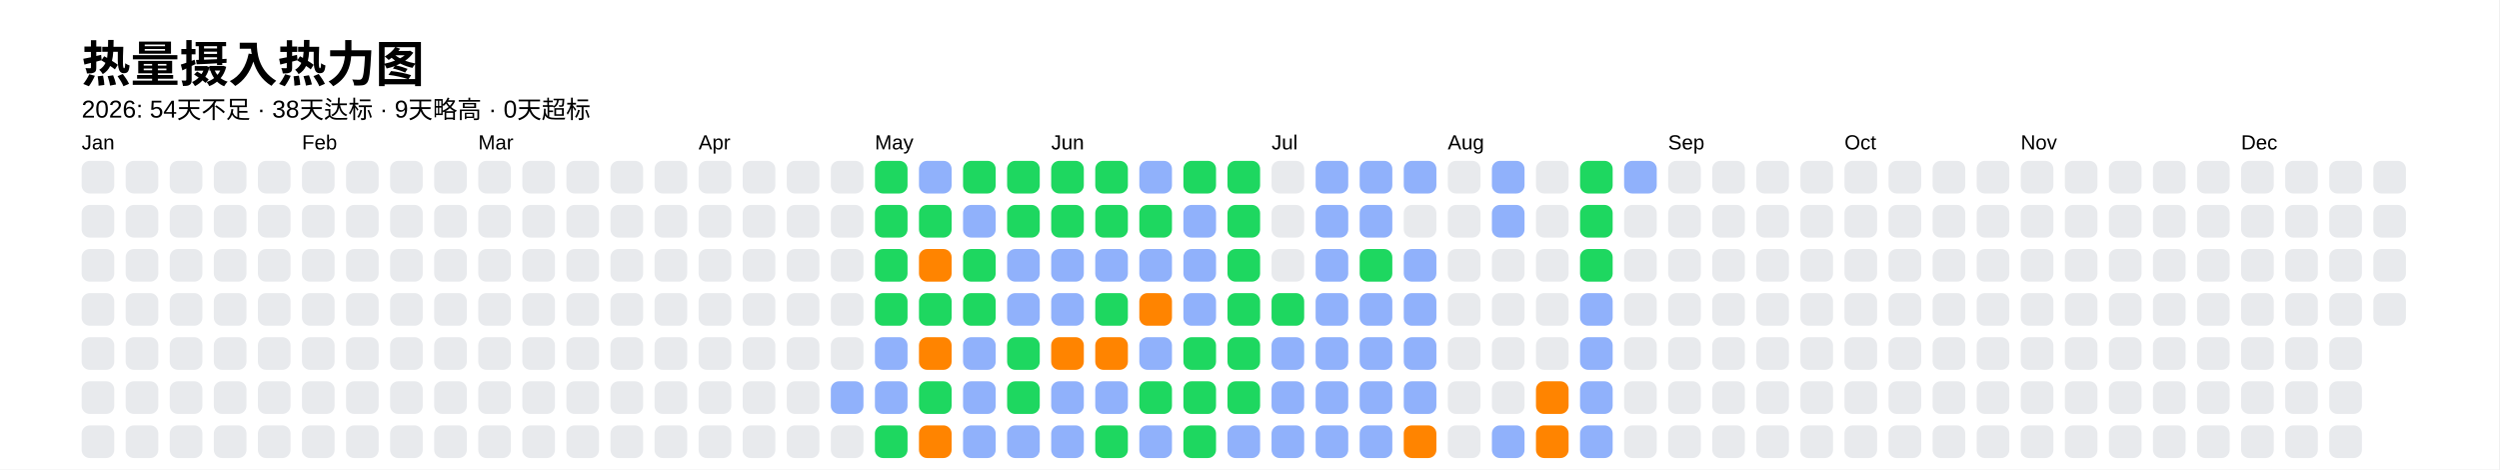
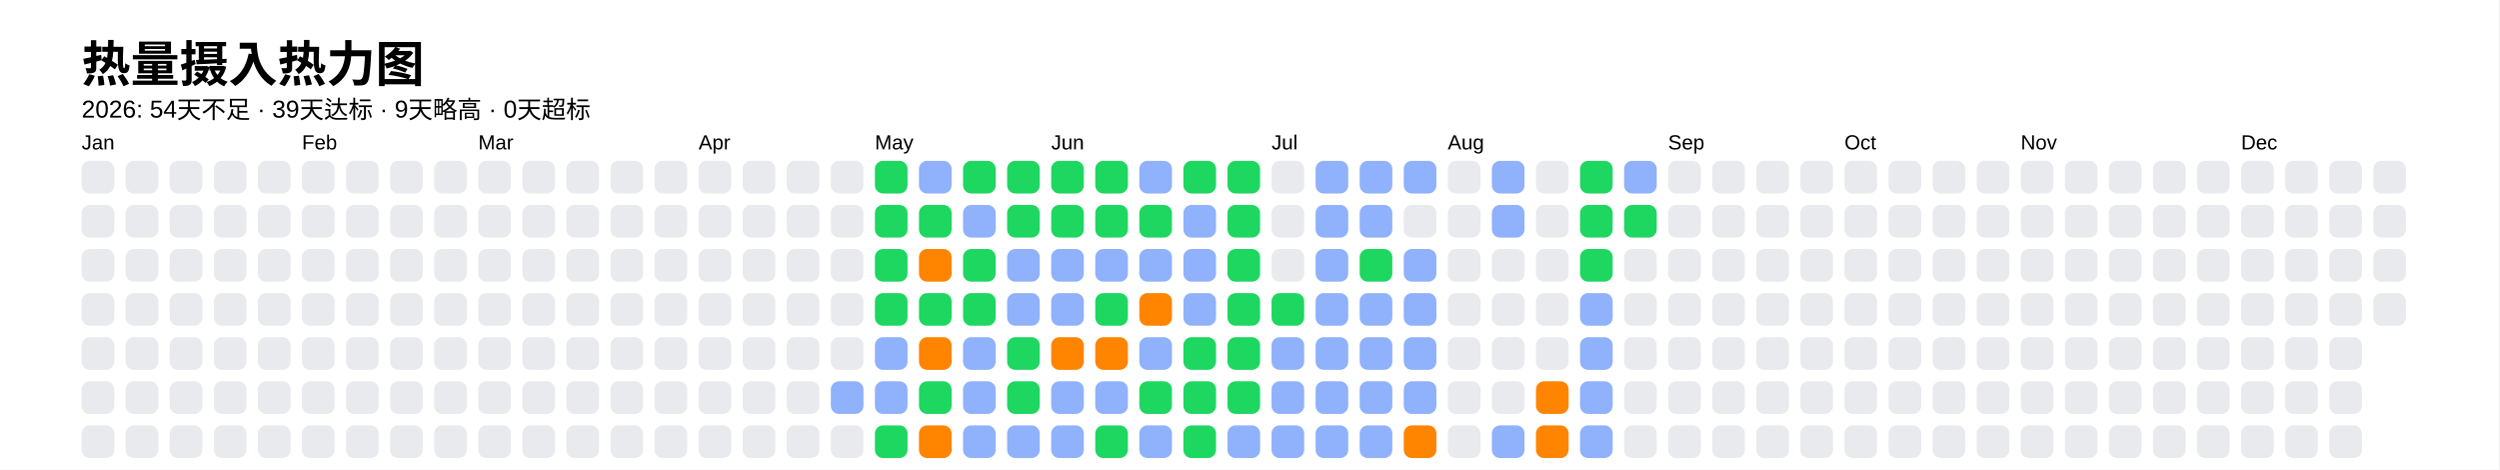
<svg xmlns="http://www.w3.org/2000/svg" style="background-color:white;" baseProfile="full" height="57.5mm" version="1.1" viewBox="0,0,306.2,57.5" width="306.2mm">
  <defs />
  <rect fill="#FFFFFF" height="57.5" width="306.2" x="0" y="0" />
  <text fill="#000000" style="font-size:6px; font-family:Arial; font-weight:bold;" x="10" y="10">热量摄入热力图</text>
-   <text fill="#000000" style="font-size:3px; font-family:Arial;" x="10" y="14.4">2026: 54天不足 · 38天达标 · 9天略高 · 0天超标</text>
+   <text fill="#000000" style="font-size:3px; font-family:Arial;" x="10" y="14.4">2026: 54天不足 · 39天达标 · 9天略高 · 0天超标</text>
  <text fill="#000000" style="font-size:2.5px; font-family:Arial" x="10" y="18.3">Jan</text>
  <rect fill="#E8EAED" height="4" rx="1" ry="1" width="4" x="10" y="19.7" />
  <rect fill="#E8EAED" height="4" rx="1" ry="1" width="4" x="10" y="25.1" />
  <rect fill="#E8EAED" height="4" rx="1" ry="1" width="4" x="10" y="30.5" />
  <rect fill="#E8EAED" height="4" rx="1" ry="1" width="4" x="10" y="35.9" />
  <rect fill="#E8EAED" height="4" rx="1" ry="1" width="4" x="10" y="41.3" />
  <rect fill="#E8EAED" height="4" rx="1" ry="1" width="4" x="10" y="46.7" />
  <rect fill="#E8EAED" height="4" rx="1" ry="1" width="4" x="10" y="52.1" />
  <rect fill="#E8EAED" height="4" rx="1" ry="1" width="4" x="15.4" y="19.7" />
  <rect fill="#E8EAED" height="4" rx="1" ry="1" width="4" x="15.4" y="25.1" />
  <rect fill="#E8EAED" height="4" rx="1" ry="1" width="4" x="15.4" y="30.5" />
  <rect fill="#E8EAED" height="4" rx="1" ry="1" width="4" x="15.4" y="35.9" />
  <rect fill="#E8EAED" height="4" rx="1" ry="1" width="4" x="15.4" y="41.3" />
  <rect fill="#E8EAED" height="4" rx="1" ry="1" width="4" x="15.4" y="46.7" />
  <rect fill="#E8EAED" height="4" rx="1" ry="1" width="4" x="15.4" y="52.1" />
  <rect fill="#E8EAED" height="4" rx="1" ry="1" width="4" x="20.8" y="19.7" />
  <rect fill="#E8EAED" height="4" rx="1" ry="1" width="4" x="20.8" y="25.1" />
  <rect fill="#E8EAED" height="4" rx="1" ry="1" width="4" x="20.8" y="30.5" />
  <rect fill="#E8EAED" height="4" rx="1" ry="1" width="4" x="20.8" y="35.9" />
  <rect fill="#E8EAED" height="4" rx="1" ry="1" width="4" x="20.8" y="41.3" />
  <rect fill="#E8EAED" height="4" rx="1" ry="1" width="4" x="20.8" y="46.7" />
  <rect fill="#E8EAED" height="4" rx="1" ry="1" width="4" x="20.8" y="52.1" />
  <rect fill="#E8EAED" height="4" rx="1" ry="1" width="4" x="26.2" y="19.7" />
  <rect fill="#E8EAED" height="4" rx="1" ry="1" width="4" x="26.2" y="25.1" />
  <rect fill="#E8EAED" height="4" rx="1" ry="1" width="4" x="26.2" y="30.5" />
  <rect fill="#E8EAED" height="4" rx="1" ry="1" width="4" x="26.2" y="35.9" />
  <rect fill="#E8EAED" height="4" rx="1" ry="1" width="4" x="26.2" y="41.3" />
  <rect fill="#E8EAED" height="4" rx="1" ry="1" width="4" x="26.2" y="46.7" />
  <rect fill="#E8EAED" height="4" rx="1" ry="1" width="4" x="26.2" y="52.1" />
  <rect fill="#E8EAED" height="4" rx="1" ry="1" width="4" x="31.6" y="19.7" />
  <rect fill="#E8EAED" height="4" rx="1" ry="1" width="4" x="31.6" y="25.1" />
  <rect fill="#E8EAED" height="4" rx="1" ry="1" width="4" x="31.6" y="30.5" />
  <rect fill="#E8EAED" height="4" rx="1" ry="1" width="4" x="31.6" y="35.9" />
  <rect fill="#E8EAED" height="4" rx="1" ry="1" width="4" x="31.6" y="41.3" />
  <rect fill="#E8EAED" height="4" rx="1" ry="1" width="4" x="31.6" y="46.7" />
  <rect fill="#E8EAED" height="4" rx="1" ry="1" width="4" x="31.6" y="52.1" />
  <text fill="#000000" style="font-size:2.5px; font-family:Arial" x="37.0" y="18.3">Feb</text>
  <rect fill="#E8EAED" height="4" rx="1" ry="1" width="4" x="37.0" y="19.7" />
  <rect fill="#E8EAED" height="4" rx="1" ry="1" width="4" x="37.0" y="25.1" />
  <rect fill="#E8EAED" height="4" rx="1" ry="1" width="4" x="37.0" y="30.5" />
  <rect fill="#E8EAED" height="4" rx="1" ry="1" width="4" x="37.0" y="35.9" />
  <rect fill="#E8EAED" height="4" rx="1" ry="1" width="4" x="37.0" y="41.3" />
  <rect fill="#E8EAED" height="4" rx="1" ry="1" width="4" x="37.0" y="46.7" />
  <rect fill="#E8EAED" height="4" rx="1" ry="1" width="4" x="37.0" y="52.1" />
  <rect fill="#E8EAED" height="4" rx="1" ry="1" width="4" x="42.4" y="19.7" />
  <rect fill="#E8EAED" height="4" rx="1" ry="1" width="4" x="42.4" y="25.1" />
  <rect fill="#E8EAED" height="4" rx="1" ry="1" width="4" x="42.4" y="30.5" />
  <rect fill="#E8EAED" height="4" rx="1" ry="1" width="4" x="42.4" y="35.9" />
  <rect fill="#E8EAED" height="4" rx="1" ry="1" width="4" x="42.4" y="41.3" />
  <rect fill="#E8EAED" height="4" rx="1" ry="1" width="4" x="42.4" y="46.7" />
  <rect fill="#E8EAED" height="4" rx="1" ry="1" width="4" x="42.4" y="52.1" />
  <rect fill="#E8EAED" height="4" rx="1" ry="1" width="4" x="47.8" y="19.7" />
  <rect fill="#E8EAED" height="4" rx="1" ry="1" width="4" x="47.8" y="25.1" />
  <rect fill="#E8EAED" height="4" rx="1" ry="1" width="4" x="47.8" y="30.5" />
  <rect fill="#E8EAED" height="4" rx="1" ry="1" width="4" x="47.8" y="35.9" />
  <rect fill="#E8EAED" height="4" rx="1" ry="1" width="4" x="47.8" y="41.3" />
  <rect fill="#E8EAED" height="4" rx="1" ry="1" width="4" x="47.8" y="46.7" />
  <rect fill="#E8EAED" height="4" rx="1" ry="1" width="4" x="47.8" y="52.1" />
  <rect fill="#E8EAED" height="4" rx="1" ry="1" width="4" x="53.2" y="19.7" />
  <rect fill="#E8EAED" height="4" rx="1" ry="1" width="4" x="53.2" y="25.1" />
  <rect fill="#E8EAED" height="4" rx="1" ry="1" width="4" x="53.2" y="30.5" />
  <rect fill="#E8EAED" height="4" rx="1" ry="1" width="4" x="53.2" y="35.9" />
  <rect fill="#E8EAED" height="4" rx="1" ry="1" width="4" x="53.2" y="41.3" />
  <rect fill="#E8EAED" height="4" rx="1" ry="1" width="4" x="53.2" y="46.7" />
  <rect fill="#E8EAED" height="4" rx="1" ry="1" width="4" x="53.2" y="52.1" />
  <text fill="#000000" style="font-size:2.5px; font-family:Arial" x="58.6" y="18.3">Mar</text>
  <rect fill="#E8EAED" height="4" rx="1" ry="1" width="4" x="58.6" y="19.7" />
  <rect fill="#E8EAED" height="4" rx="1" ry="1" width="4" x="58.6" y="25.1" />
  <rect fill="#E8EAED" height="4" rx="1" ry="1" width="4" x="58.6" y="30.5" />
  <rect fill="#E8EAED" height="4" rx="1" ry="1" width="4" x="58.6" y="35.9" />
  <rect fill="#E8EAED" height="4" rx="1" ry="1" width="4" x="58.6" y="41.3" />
  <rect fill="#E8EAED" height="4" rx="1" ry="1" width="4" x="58.6" y="46.7" />
  <rect fill="#E8EAED" height="4" rx="1" ry="1" width="4" x="58.6" y="52.1" />
  <rect fill="#E8EAED" height="4" rx="1" ry="1" width="4" x="64" y="19.7" />
  <rect fill="#E8EAED" height="4" rx="1" ry="1" width="4" x="64" y="25.1" />
  <rect fill="#E8EAED" height="4" rx="1" ry="1" width="4" x="64" y="30.5" />
  <rect fill="#E8EAED" height="4" rx="1" ry="1" width="4" x="64" y="35.9" />
  <rect fill="#E8EAED" height="4" rx="1" ry="1" width="4" x="64" y="41.3" />
  <rect fill="#E8EAED" height="4" rx="1" ry="1" width="4" x="64" y="46.7" />
  <rect fill="#E8EAED" height="4" rx="1" ry="1" width="4" x="64" y="52.1" />
  <rect fill="#E8EAED" height="4" rx="1" ry="1" width="4" x="69.4" y="19.7" />
  <rect fill="#E8EAED" height="4" rx="1" ry="1" width="4" x="69.4" y="25.1" />
  <rect fill="#E8EAED" height="4" rx="1" ry="1" width="4" x="69.4" y="30.5" />
  <rect fill="#E8EAED" height="4" rx="1" ry="1" width="4" x="69.4" y="35.9" />
  <rect fill="#E8EAED" height="4" rx="1" ry="1" width="4" x="69.4" y="41.3" />
  <rect fill="#E8EAED" height="4" rx="1" ry="1" width="4" x="69.4" y="46.7" />
  <rect fill="#E8EAED" height="4" rx="1" ry="1" width="4" x="69.4" y="52.1" />
  <rect fill="#E8EAED" height="4" rx="1" ry="1" width="4" x="74.8" y="19.7" />
  <rect fill="#E8EAED" height="4" rx="1" ry="1" width="4" x="74.8" y="25.1" />
  <rect fill="#E8EAED" height="4" rx="1" ry="1" width="4" x="74.8" y="30.5" />
  <rect fill="#E8EAED" height="4" rx="1" ry="1" width="4" x="74.8" y="35.9" />
  <rect fill="#E8EAED" height="4" rx="1" ry="1" width="4" x="74.8" y="41.3" />
  <rect fill="#E8EAED" height="4" rx="1" ry="1" width="4" x="74.8" y="46.7" />
  <rect fill="#E8EAED" height="4" rx="1" ry="1" width="4" x="74.8" y="52.1" />
  <rect fill="#E8EAED" height="4" rx="1" ry="1" width="4" x="80.2" y="19.7" />
  <rect fill="#E8EAED" height="4" rx="1" ry="1" width="4" x="80.2" y="25.1" />
  <rect fill="#E8EAED" height="4" rx="1" ry="1" width="4" x="80.2" y="30.5" />
  <rect fill="#E8EAED" height="4" rx="1" ry="1" width="4" x="80.2" y="35.9" />
  <rect fill="#E8EAED" height="4" rx="1" ry="1" width="4" x="80.2" y="41.3" />
  <rect fill="#E8EAED" height="4" rx="1" ry="1" width="4" x="80.2" y="46.7" />
  <rect fill="#E8EAED" height="4" rx="1" ry="1" width="4" x="80.2" y="52.1" />
  <text fill="#000000" style="font-size:2.5px; font-family:Arial" x="85.6" y="18.3">Apr</text>
  <rect fill="#E8EAED" height="4" rx="1" ry="1" width="4" x="85.6" y="19.7" />
  <rect fill="#E8EAED" height="4" rx="1" ry="1" width="4" x="85.6" y="25.1" />
  <rect fill="#E8EAED" height="4" rx="1" ry="1" width="4" x="85.6" y="30.5" />
  <rect fill="#E8EAED" height="4" rx="1" ry="1" width="4" x="85.6" y="35.9" />
  <rect fill="#E8EAED" height="4" rx="1" ry="1" width="4" x="85.6" y="41.3" />
  <rect fill="#E8EAED" height="4" rx="1" ry="1" width="4" x="85.6" y="46.7" />
  <rect fill="#E8EAED" height="4" rx="1" ry="1" width="4" x="85.6" y="52.1" />
  <rect fill="#E8EAED" height="4" rx="1" ry="1" width="4" x="91" y="19.7" />
  <rect fill="#E8EAED" height="4" rx="1" ry="1" width="4" x="91" y="25.1" />
  <rect fill="#E8EAED" height="4" rx="1" ry="1" width="4" x="91" y="30.5" />
  <rect fill="#E8EAED" height="4" rx="1" ry="1" width="4" x="91" y="35.9" />
  <rect fill="#E8EAED" height="4" rx="1" ry="1" width="4" x="91" y="41.3" />
  <rect fill="#E8EAED" height="4" rx="1" ry="1" width="4" x="91" y="46.7" />
  <rect fill="#E8EAED" height="4" rx="1" ry="1" width="4" x="91" y="52.1" />
  <rect fill="#E8EAED" height="4" rx="1" ry="1" width="4" x="96.4" y="19.7" />
  <rect fill="#E8EAED" height="4" rx="1" ry="1" width="4" x="96.4" y="25.1" />
  <rect fill="#E8EAED" height="4" rx="1" ry="1" width="4" x="96.4" y="30.5" />
  <rect fill="#E8EAED" height="4" rx="1" ry="1" width="4" x="96.4" y="35.9" />
  <rect fill="#E8EAED" height="4" rx="1" ry="1" width="4" x="96.4" y="41.3" />
  <rect fill="#E8EAED" height="4" rx="1" ry="1" width="4" x="96.4" y="46.7" />
  <rect fill="#E8EAED" height="4" rx="1" ry="1" width="4" x="96.4" y="52.1" />
  <rect fill="#E8EAED" height="4" rx="1" ry="1" width="4" x="101.8" y="19.7" />
  <rect fill="#E8EAED" height="4" rx="1" ry="1" width="4" x="101.8" y="25.1" />
  <rect fill="#E8EAED" height="4" rx="1" ry="1" width="4" x="101.8" y="30.5" />
  <rect fill="#E8EAED" height="4" rx="1" ry="1" width="4" x="101.8" y="35.9" />
  <rect fill="#E8EAED" height="4" rx="1" ry="1" width="4" x="101.8" y="41.3" />
  <rect fill="#90b1fb" height="4" rx="1" ry="1" width="4" x="101.8" y="46.7" />
  <rect fill="#E8EAED" height="4" rx="1" ry="1" width="4" x="101.8" y="52.1" />
  <text fill="#000000" style="font-size:2.5px; font-family:Arial" x="107.2" y="18.3">May</text>
  <rect fill="#1ed760" height="4" rx="1" ry="1" width="4" x="107.2" y="19.7" />
  <rect fill="#1ed760" height="4" rx="1" ry="1" width="4" x="107.2" y="25.1" />
  <rect fill="#1ed760" height="4" rx="1" ry="1" width="4" x="107.2" y="30.5" />
  <rect fill="#1ed760" height="4" rx="1" ry="1" width="4" x="107.2" y="35.9" />
  <rect fill="#90b1fb" height="4" rx="1" ry="1" width="4" x="107.2" y="41.3" />
  <rect fill="#90b1fb" height="4" rx="1" ry="1" width="4" x="107.2" y="46.7" />
  <rect fill="#1ed760" height="4" rx="1" ry="1" width="4" x="107.2" y="52.1" />
  <rect fill="#90b1fb" height="4" rx="1" ry="1" width="4" x="112.6" y="19.7" />
  <rect fill="#1ed760" height="4" rx="1" ry="1" width="4" x="112.6" y="25.1" />
  <rect fill="#ff8400" height="4" rx="1" ry="1" width="4" x="112.6" y="30.5" />
  <rect fill="#1ed760" height="4" rx="1" ry="1" width="4" x="112.6" y="35.9" />
  <rect fill="#ff8400" height="4" rx="1" ry="1" width="4" x="112.6" y="41.3" />
  <rect fill="#1ed760" height="4" rx="1" ry="1" width="4" x="112.6" y="46.7" />
  <rect fill="#ff8400" height="4" rx="1" ry="1" width="4" x="112.6" y="52.1" />
  <rect fill="#1ed760" height="4" rx="1" ry="1" width="4" x="118" y="19.7" />
  <rect fill="#90b1fb" height="4" rx="1" ry="1" width="4" x="118" y="25.1" />
  <rect fill="#1ed760" height="4" rx="1" ry="1" width="4" x="118" y="30.5" />
  <rect fill="#1ed760" height="4" rx="1" ry="1" width="4" x="118" y="35.9" />
  <rect fill="#90b1fb" height="4" rx="1" ry="1" width="4" x="118" y="41.3" />
  <rect fill="#90b1fb" height="4" rx="1" ry="1" width="4" x="118" y="46.7" />
  <rect fill="#90b1fb" height="4" rx="1" ry="1" width="4" x="118" y="52.1" />
  <rect fill="#1ed760" height="4" rx="1" ry="1" width="4" x="123.4" y="19.7" />
  <rect fill="#1ed760" height="4" rx="1" ry="1" width="4" x="123.4" y="25.1" />
  <rect fill="#90b1fb" height="4" rx="1" ry="1" width="4" x="123.4" y="30.5" />
  <rect fill="#90b1fb" height="4" rx="1" ry="1" width="4" x="123.4" y="35.9" />
  <rect fill="#1ed760" height="4" rx="1" ry="1" width="4" x="123.4" y="41.3" />
  <rect fill="#1ed760" height="4" rx="1" ry="1" width="4" x="123.4" y="46.7" />
  <rect fill="#90b1fb" height="4" rx="1" ry="1" width="4" x="123.4" y="52.1" />
  <text fill="#000000" style="font-size:2.5px; font-family:Arial" x="128.8" y="18.3">Jun</text>
  <rect fill="#1ed760" height="4" rx="1" ry="1" width="4" x="128.8" y="19.7" />
  <rect fill="#1ed760" height="4" rx="1" ry="1" width="4" x="128.8" y="25.1" />
  <rect fill="#90b1fb" height="4" rx="1" ry="1" width="4" x="128.8" y="30.5" />
  <rect fill="#90b1fb" height="4" rx="1" ry="1" width="4" x="128.8" y="35.9" />
  <rect fill="#ff8400" height="4" rx="1" ry="1" width="4" x="128.8" y="41.3" />
  <rect fill="#90b1fb" height="4" rx="1" ry="1" width="4" x="128.8" y="46.7" />
  <rect fill="#90b1fb" height="4" rx="1" ry="1" width="4" x="128.8" y="52.1" />
  <rect fill="#1ed760" height="4" rx="1" ry="1" width="4" x="134.2" y="19.7" />
  <rect fill="#1ed760" height="4" rx="1" ry="1" width="4" x="134.2" y="25.1" />
  <rect fill="#90b1fb" height="4" rx="1" ry="1" width="4" x="134.2" y="30.5" />
  <rect fill="#1ed760" height="4" rx="1" ry="1" width="4" x="134.2" y="35.9" />
  <rect fill="#ff8400" height="4" rx="1" ry="1" width="4" x="134.2" y="41.3" />
  <rect fill="#90b1fb" height="4" rx="1" ry="1" width="4" x="134.2" y="46.7" />
  <rect fill="#1ed760" height="4" rx="1" ry="1" width="4" x="134.2" y="52.1" />
  <rect fill="#90b1fb" height="4" rx="1" ry="1" width="4" x="139.6" y="19.7" />
  <rect fill="#1ed760" height="4" rx="1" ry="1" width="4" x="139.6" y="25.1" />
  <rect fill="#90b1fb" height="4" rx="1" ry="1" width="4" x="139.6" y="30.5" />
  <rect fill="#ff8400" height="4" rx="1" ry="1" width="4" x="139.6" y="35.9" />
  <rect fill="#90b1fb" height="4" rx="1" ry="1" width="4" x="139.6" y="41.3" />
  <rect fill="#1ed760" height="4" rx="1" ry="1" width="4" x="139.6" y="46.7" />
  <rect fill="#90b1fb" height="4" rx="1" ry="1" width="4" x="139.6" y="52.1" />
  <rect fill="#1ed760" height="4" rx="1" ry="1" width="4" x="145" y="19.7" />
  <rect fill="#90b1fb" height="4" rx="1" ry="1" width="4" x="145" y="25.1" />
  <rect fill="#90b1fb" height="4" rx="1" ry="1" width="4" x="145" y="30.5" />
  <rect fill="#90b1fb" height="4" rx="1" ry="1" width="4" x="145" y="35.9" />
  <rect fill="#1ed760" height="4" rx="1" ry="1" width="4" x="145" y="41.3" />
  <rect fill="#1ed760" height="4" rx="1" ry="1" width="4" x="145" y="46.7" />
  <rect fill="#1ed760" height="4" rx="1" ry="1" width="4" x="145" y="52.1" />
  <rect fill="#1ed760" height="4" rx="1" ry="1" width="4" x="150.4" y="19.7" />
  <rect fill="#1ed760" height="4" rx="1" ry="1" width="4" x="150.4" y="25.1" />
  <rect fill="#1ed760" height="4" rx="1" ry="1" width="4" x="150.4" y="30.5" />
  <rect fill="#1ed760" height="4" rx="1" ry="1" width="4" x="150.4" y="35.9" />
  <rect fill="#1ed760" height="4" rx="1" ry="1" width="4" x="150.4" y="41.3" />
  <rect fill="#1ed760" height="4" rx="1" ry="1" width="4" x="150.4" y="46.7" />
  <rect fill="#90b1fb" height="4" rx="1" ry="1" width="4" x="150.4" y="52.1" />
  <text fill="#000000" style="font-size:2.5px; font-family:Arial" x="155.8" y="18.3">Jul</text>
  <rect fill="#E8EAED" height="4" rx="1" ry="1" width="4" x="155.8" y="19.7" />
  <rect fill="#E8EAED" height="4" rx="1" ry="1" width="4" x="155.8" y="25.1" />
  <rect fill="#E8EAED" height="4" rx="1" ry="1" width="4" x="155.8" y="30.5" />
  <rect fill="#1ed760" height="4" rx="1" ry="1" width="4" x="155.8" y="35.9" />
  <rect fill="#90b1fb" height="4" rx="1" ry="1" width="4" x="155.8" y="41.3" />
  <rect fill="#90b1fb" height="4" rx="1" ry="1" width="4" x="155.8" y="46.7" />
  <rect fill="#90b1fb" height="4" rx="1" ry="1" width="4" x="155.8" y="52.1" />
  <rect fill="#90b1fb" height="4" rx="1" ry="1" width="4" x="161.2" y="19.7" />
  <rect fill="#90b1fb" height="4" rx="1" ry="1" width="4" x="161.2" y="25.1" />
  <rect fill="#90b1fb" height="4" rx="1" ry="1" width="4" x="161.2" y="30.5" />
  <rect fill="#90b1fb" height="4" rx="1" ry="1" width="4" x="161.2" y="35.9" />
  <rect fill="#90b1fb" height="4" rx="1" ry="1" width="4" x="161.2" y="41.3" />
  <rect fill="#90b1fb" height="4" rx="1" ry="1" width="4" x="161.2" y="46.7" />
  <rect fill="#90b1fb" height="4" rx="1" ry="1" width="4" x="161.2" y="52.1" />
  <rect fill="#90b1fb" height="4" rx="1" ry="1" width="4" x="166.6" y="19.7" />
  <rect fill="#90b1fb" height="4" rx="1" ry="1" width="4" x="166.6" y="25.1" />
  <rect fill="#1ed760" height="4" rx="1" ry="1" width="4" x="166.6" y="30.5" />
  <rect fill="#90b1fb" height="4" rx="1" ry="1" width="4" x="166.6" y="35.9" />
  <rect fill="#90b1fb" height="4" rx="1" ry="1" width="4" x="166.6" y="41.3" />
  <rect fill="#90b1fb" height="4" rx="1" ry="1" width="4" x="166.6" y="46.7" />
  <rect fill="#90b1fb" height="4" rx="1" ry="1" width="4" x="166.6" y="52.1" />
  <rect fill="#90b1fb" height="4" rx="1" ry="1" width="4" x="172" y="19.7" />
  <rect fill="#E8EAED" height="4" rx="1" ry="1" width="4" x="172" y="25.1" />
  <rect fill="#90b1fb" height="4" rx="1" ry="1" width="4" x="172" y="30.5" />
  <rect fill="#90b1fb" height="4" rx="1" ry="1" width="4" x="172" y="35.9" />
  <rect fill="#90b1fb" height="4" rx="1" ry="1" width="4" x="172" y="41.3" />
  <rect fill="#90b1fb" height="4" rx="1" ry="1" width="4" x="172" y="46.7" />
  <rect fill="#ff8400" height="4" rx="1" ry="1" width="4" x="172" y="52.1" />
  <text fill="#000000" style="font-size:2.5px; font-family:Arial" x="177.4" y="18.3">Aug</text>
  <rect fill="#E8EAED" height="4" rx="1" ry="1" width="4" x="177.4" y="19.7" />
  <rect fill="#E8EAED" height="4" rx="1" ry="1" width="4" x="177.4" y="25.1" />
  <rect fill="#E8EAED" height="4" rx="1" ry="1" width="4" x="177.4" y="30.5" />
  <rect fill="#E8EAED" height="4" rx="1" ry="1" width="4" x="177.4" y="35.9" />
  <rect fill="#E8EAED" height="4" rx="1" ry="1" width="4" x="177.4" y="41.3" />
  <rect fill="#E8EAED" height="4" rx="1" ry="1" width="4" x="177.4" y="46.7" />
  <rect fill="#E8EAED" height="4" rx="1" ry="1" width="4" x="177.4" y="52.1" />
  <rect fill="#90b1fb" height="4" rx="1" ry="1" width="4" x="182.8" y="19.7" />
  <rect fill="#90b1fb" height="4" rx="1" ry="1" width="4" x="182.8" y="25.1" />
  <rect fill="#E8EAED" height="4" rx="1" ry="1" width="4" x="182.8" y="30.5" />
  <rect fill="#E8EAED" height="4" rx="1" ry="1" width="4" x="182.8" y="35.9" />
  <rect fill="#E8EAED" height="4" rx="1" ry="1" width="4" x="182.8" y="41.3" />
  <rect fill="#E8EAED" height="4" rx="1" ry="1" width="4" x="182.8" y="46.7" />
  <rect fill="#90b1fb" height="4" rx="1" ry="1" width="4" x="182.8" y="52.1" />
  <rect fill="#E8EAED" height="4" rx="1" ry="1" width="4" x="188.2" y="19.7" />
  <rect fill="#E8EAED" height="4" rx="1" ry="1" width="4" x="188.2" y="25.1" />
  <rect fill="#E8EAED" height="4" rx="1" ry="1" width="4" x="188.2" y="30.5" />
  <rect fill="#E8EAED" height="4" rx="1" ry="1" width="4" x="188.2" y="35.9" />
  <rect fill="#E8EAED" height="4" rx="1" ry="1" width="4" x="188.2" y="41.3" />
  <rect fill="#ff8400" height="4" rx="1" ry="1" width="4" x="188.2" y="46.7" />
  <rect fill="#ff8400" height="4" rx="1" ry="1" width="4" x="188.2" y="52.1" />
  <rect fill="#1ed760" height="4" rx="1" ry="1" width="4" x="193.6" y="19.7" />
  <rect fill="#1ed760" height="4" rx="1" ry="1" width="4" x="193.6" y="25.1" />
  <rect fill="#1ed760" height="4" rx="1" ry="1" width="4" x="193.6" y="30.5" />
  <rect fill="#90b1fb" height="4" rx="1" ry="1" width="4" x="193.6" y="35.9" />
  <rect fill="#90b1fb" height="4" rx="1" ry="1" width="4" x="193.6" y="41.3" />
  <rect fill="#90b1fb" height="4" rx="1" ry="1" width="4" x="193.6" y="46.7" />
  <rect fill="#90b1fb" height="4" rx="1" ry="1" width="4" x="193.6" y="52.1" />
  <rect fill="#90b1fb" height="4" rx="1" ry="1" width="4" x="199" y="19.7" />
-   <rect fill="#E8EAED" height="4" rx="1" ry="1" width="4" x="199" y="25.1" />
+   <rect fill="#1ed760" height="4" rx="1" ry="1" width="4" x="199" y="25.1" />
  <rect fill="#E8EAED" height="4" rx="1" ry="1" width="4" x="199" y="30.5" />
  <rect fill="#E8EAED" height="4" rx="1" ry="1" width="4" x="199" y="35.9" />
  <rect fill="#E8EAED" height="4" rx="1" ry="1" width="4" x="199" y="41.3" />
  <rect fill="#E8EAED" height="4" rx="1" ry="1" width="4" x="199" y="46.7" />
  <rect fill="#E8EAED" height="4" rx="1" ry="1" width="4" x="199" y="52.1" />
  <text fill="#000000" style="font-size:2.5px; font-family:Arial" x="204.4" y="18.3">Sep</text>
  <rect fill="#E8EAED" height="4" rx="1" ry="1" width="4" x="204.4" y="19.7" />
  <rect fill="#E8EAED" height="4" rx="1" ry="1" width="4" x="204.4" y="25.1" />
  <rect fill="#E8EAED" height="4" rx="1" ry="1" width="4" x="204.4" y="30.5" />
  <rect fill="#E8EAED" height="4" rx="1" ry="1" width="4" x="204.4" y="35.9" />
  <rect fill="#E8EAED" height="4" rx="1" ry="1" width="4" x="204.4" y="41.3" />
  <rect fill="#E8EAED" height="4" rx="1" ry="1" width="4" x="204.4" y="46.7" />
  <rect fill="#E8EAED" height="4" rx="1" ry="1" width="4" x="204.4" y="52.1" />
  <rect fill="#E8EAED" height="4" rx="1" ry="1" width="4" x="209.8" y="19.7" />
  <rect fill="#E8EAED" height="4" rx="1" ry="1" width="4" x="209.8" y="25.1" />
  <rect fill="#E8EAED" height="4" rx="1" ry="1" width="4" x="209.8" y="30.5" />
  <rect fill="#E8EAED" height="4" rx="1" ry="1" width="4" x="209.8" y="35.9" />
  <rect fill="#E8EAED" height="4" rx="1" ry="1" width="4" x="209.8" y="41.3" />
  <rect fill="#E8EAED" height="4" rx="1" ry="1" width="4" x="209.8" y="46.7" />
  <rect fill="#E8EAED" height="4" rx="1" ry="1" width="4" x="209.8" y="52.1" />
  <rect fill="#E8EAED" height="4" rx="1" ry="1" width="4" x="215.2" y="19.7" />
  <rect fill="#E8EAED" height="4" rx="1" ry="1" width="4" x="215.2" y="25.1" />
  <rect fill="#E8EAED" height="4" rx="1" ry="1" width="4" x="215.2" y="30.5" />
  <rect fill="#E8EAED" height="4" rx="1" ry="1" width="4" x="215.2" y="35.9" />
  <rect fill="#E8EAED" height="4" rx="1" ry="1" width="4" x="215.2" y="41.3" />
  <rect fill="#E8EAED" height="4" rx="1" ry="1" width="4" x="215.2" y="46.7" />
  <rect fill="#E8EAED" height="4" rx="1" ry="1" width="4" x="215.2" y="52.1" />
  <rect fill="#E8EAED" height="4" rx="1" ry="1" width="4" x="220.6" y="19.7" />
  <rect fill="#E8EAED" height="4" rx="1" ry="1" width="4" x="220.6" y="25.1" />
  <rect fill="#E8EAED" height="4" rx="1" ry="1" width="4" x="220.6" y="30.5" />
  <rect fill="#E8EAED" height="4" rx="1" ry="1" width="4" x="220.6" y="35.9" />
  <rect fill="#E8EAED" height="4" rx="1" ry="1" width="4" x="220.6" y="41.3" />
  <rect fill="#E8EAED" height="4" rx="1" ry="1" width="4" x="220.6" y="46.7" />
  <rect fill="#E8EAED" height="4" rx="1" ry="1" width="4" x="220.6" y="52.1" />
  <text fill="#000000" style="font-size:2.5px; font-family:Arial" x="226" y="18.3">Oct</text>
  <rect fill="#E8EAED" height="4" rx="1" ry="1" width="4" x="226" y="19.7" />
  <rect fill="#E8EAED" height="4" rx="1" ry="1" width="4" x="226" y="25.1" />
  <rect fill="#E8EAED" height="4" rx="1" ry="1" width="4" x="226" y="30.5" />
  <rect fill="#E8EAED" height="4" rx="1" ry="1" width="4" x="226" y="35.9" />
  <rect fill="#E8EAED" height="4" rx="1" ry="1" width="4" x="226" y="41.3" />
  <rect fill="#E8EAED" height="4" rx="1" ry="1" width="4" x="226" y="46.7" />
  <rect fill="#E8EAED" height="4" rx="1" ry="1" width="4" x="226" y="52.1" />
  <rect fill="#E8EAED" height="4" rx="1" ry="1" width="4" x="231.4" y="19.7" />
  <rect fill="#E8EAED" height="4" rx="1" ry="1" width="4" x="231.4" y="25.1" />
  <rect fill="#E8EAED" height="4" rx="1" ry="1" width="4" x="231.4" y="30.5" />
  <rect fill="#E8EAED" height="4" rx="1" ry="1" width="4" x="231.4" y="35.9" />
  <rect fill="#E8EAED" height="4" rx="1" ry="1" width="4" x="231.4" y="41.3" />
  <rect fill="#E8EAED" height="4" rx="1" ry="1" width="4" x="231.4" y="46.7" />
  <rect fill="#E8EAED" height="4" rx="1" ry="1" width="4" x="231.4" y="52.1" />
  <rect fill="#E8EAED" height="4" rx="1" ry="1" width="4" x="236.8" y="19.7" />
  <rect fill="#E8EAED" height="4" rx="1" ry="1" width="4" x="236.8" y="25.1" />
  <rect fill="#E8EAED" height="4" rx="1" ry="1" width="4" x="236.8" y="30.5" />
  <rect fill="#E8EAED" height="4" rx="1" ry="1" width="4" x="236.8" y="35.9" />
  <rect fill="#E8EAED" height="4" rx="1" ry="1" width="4" x="236.8" y="41.3" />
  <rect fill="#E8EAED" height="4" rx="1" ry="1" width="4" x="236.8" y="46.7" />
  <rect fill="#E8EAED" height="4" rx="1" ry="1" width="4" x="236.8" y="52.1" />
  <rect fill="#E8EAED" height="4" rx="1" ry="1" width="4" x="242.2" y="19.7" />
  <rect fill="#E8EAED" height="4" rx="1" ry="1" width="4" x="242.2" y="25.1" />
  <rect fill="#E8EAED" height="4" rx="1" ry="1" width="4" x="242.2" y="30.5" />
  <rect fill="#E8EAED" height="4" rx="1" ry="1" width="4" x="242.2" y="35.9" />
  <rect fill="#E8EAED" height="4" rx="1" ry="1" width="4" x="242.2" y="41.3" />
  <rect fill="#E8EAED" height="4" rx="1" ry="1" width="4" x="242.2" y="46.7" />
  <rect fill="#E8EAED" height="4" rx="1" ry="1" width="4" x="242.2" y="52.1" />
  <text fill="#000000" style="font-size:2.5px; font-family:Arial" x="247.6" y="18.3">Nov</text>
  <rect fill="#E8EAED" height="4" rx="1" ry="1" width="4" x="247.6" y="19.7" />
  <rect fill="#E8EAED" height="4" rx="1" ry="1" width="4" x="247.6" y="25.1" />
  <rect fill="#E8EAED" height="4" rx="1" ry="1" width="4" x="247.6" y="30.5" />
  <rect fill="#E8EAED" height="4" rx="1" ry="1" width="4" x="247.6" y="35.9" />
  <rect fill="#E8EAED" height="4" rx="1" ry="1" width="4" x="247.6" y="41.3" />
  <rect fill="#E8EAED" height="4" rx="1" ry="1" width="4" x="247.6" y="46.7" />
  <rect fill="#E8EAED" height="4" rx="1" ry="1" width="4" x="247.6" y="52.1" />
  <rect fill="#E8EAED" height="4" rx="1" ry="1" width="4" x="253" y="19.7" />
  <rect fill="#E8EAED" height="4" rx="1" ry="1" width="4" x="253" y="25.1" />
  <rect fill="#E8EAED" height="4" rx="1" ry="1" width="4" x="253" y="30.5" />
  <rect fill="#E8EAED" height="4" rx="1" ry="1" width="4" x="253" y="35.9" />
  <rect fill="#E8EAED" height="4" rx="1" ry="1" width="4" x="253" y="41.3" />
  <rect fill="#E8EAED" height="4" rx="1" ry="1" width="4" x="253" y="46.7" />
  <rect fill="#E8EAED" height="4" rx="1" ry="1" width="4" x="253" y="52.1" />
  <rect fill="#E8EAED" height="4" rx="1" ry="1" width="4" x="258.4" y="19.7" />
  <rect fill="#E8EAED" height="4" rx="1" ry="1" width="4" x="258.4" y="25.1" />
  <rect fill="#E8EAED" height="4" rx="1" ry="1" width="4" x="258.4" y="30.5" />
  <rect fill="#E8EAED" height="4" rx="1" ry="1" width="4" x="258.4" y="35.9" />
  <rect fill="#E8EAED" height="4" rx="1" ry="1" width="4" x="258.4" y="41.3" />
  <rect fill="#E8EAED" height="4" rx="1" ry="1" width="4" x="258.4" y="46.7" />
  <rect fill="#E8EAED" height="4" rx="1" ry="1" width="4" x="258.4" y="52.1" />
  <rect fill="#E8EAED" height="4" rx="1" ry="1" width="4" x="263.8" y="19.7" />
  <rect fill="#E8EAED" height="4" rx="1" ry="1" width="4" x="263.8" y="25.1" />
  <rect fill="#E8EAED" height="4" rx="1" ry="1" width="4" x="263.8" y="30.5" />
  <rect fill="#E8EAED" height="4" rx="1" ry="1" width="4" x="263.8" y="35.9" />
  <rect fill="#E8EAED" height="4" rx="1" ry="1" width="4" x="263.8" y="41.3" />
  <rect fill="#E8EAED" height="4" rx="1" ry="1" width="4" x="263.8" y="46.7" />
  <rect fill="#E8EAED" height="4" rx="1" ry="1" width="4" x="263.8" y="52.1" />
  <rect fill="#E8EAED" height="4" rx="1" ry="1" width="4" x="269.2" y="19.7" />
  <rect fill="#E8EAED" height="4" rx="1" ry="1" width="4" x="269.2" y="25.1" />
  <rect fill="#E8EAED" height="4" rx="1" ry="1" width="4" x="269.2" y="30.5" />
  <rect fill="#E8EAED" height="4" rx="1" ry="1" width="4" x="269.2" y="35.9" />
  <rect fill="#E8EAED" height="4" rx="1" ry="1" width="4" x="269.2" y="41.3" />
  <rect fill="#E8EAED" height="4" rx="1" ry="1" width="4" x="269.2" y="46.7" />
  <rect fill="#E8EAED" height="4" rx="1" ry="1" width="4" x="269.2" y="52.1" />
  <text fill="#000000" style="font-size:2.5px; font-family:Arial" x="274.6" y="18.3">Dec</text>
  <rect fill="#E8EAED" height="4" rx="1" ry="1" width="4" x="274.6" y="19.7" />
  <rect fill="#E8EAED" height="4" rx="1" ry="1" width="4" x="274.6" y="25.1" />
  <rect fill="#E8EAED" height="4" rx="1" ry="1" width="4" x="274.6" y="30.5" />
  <rect fill="#E8EAED" height="4" rx="1" ry="1" width="4" x="274.6" y="35.9" />
  <rect fill="#E8EAED" height="4" rx="1" ry="1" width="4" x="274.6" y="41.3" />
  <rect fill="#E8EAED" height="4" rx="1" ry="1" width="4" x="274.6" y="46.7" />
  <rect fill="#E8EAED" height="4" rx="1" ry="1" width="4" x="274.6" y="52.1" />
  <rect fill="#E8EAED" height="4" rx="1" ry="1" width="4" x="280" y="19.7" />
  <rect fill="#E8EAED" height="4" rx="1" ry="1" width="4" x="280" y="25.1" />
  <rect fill="#E8EAED" height="4" rx="1" ry="1" width="4" x="280" y="30.5" />
  <rect fill="#E8EAED" height="4" rx="1" ry="1" width="4" x="280" y="35.9" />
  <rect fill="#E8EAED" height="4" rx="1" ry="1" width="4" x="280" y="41.3" />
  <rect fill="#E8EAED" height="4" rx="1" ry="1" width="4" x="280" y="46.7" />
  <rect fill="#E8EAED" height="4" rx="1" ry="1" width="4" x="280" y="52.1" />
  <rect fill="#E8EAED" height="4" rx="1" ry="1" width="4" x="285.4" y="19.7" />
  <rect fill="#E8EAED" height="4" rx="1" ry="1" width="4" x="285.4" y="25.1" />
  <rect fill="#E8EAED" height="4" rx="1" ry="1" width="4" x="285.4" y="30.5" />
  <rect fill="#E8EAED" height="4" rx="1" ry="1" width="4" x="285.4" y="35.9" />
  <rect fill="#E8EAED" height="4" rx="1" ry="1" width="4" x="285.4" y="41.3" />
  <rect fill="#E8EAED" height="4" rx="1" ry="1" width="4" x="285.4" y="46.7" />
  <rect fill="#E8EAED" height="4" rx="1" ry="1" width="4" x="285.4" y="52.1" />
  <rect fill="#E8EAED" height="4" rx="1" ry="1" width="4" x="290.8" y="19.7" />
  <rect fill="#E8EAED" height="4" rx="1" ry="1" width="4" x="290.8" y="25.1" />
  <rect fill="#E8EAED" height="4" rx="1" ry="1" width="4" x="290.8" y="30.5" />
  <rect fill="#E8EAED" height="4" rx="1" ry="1" width="4" x="290.8" y="35.9" />
</svg>
